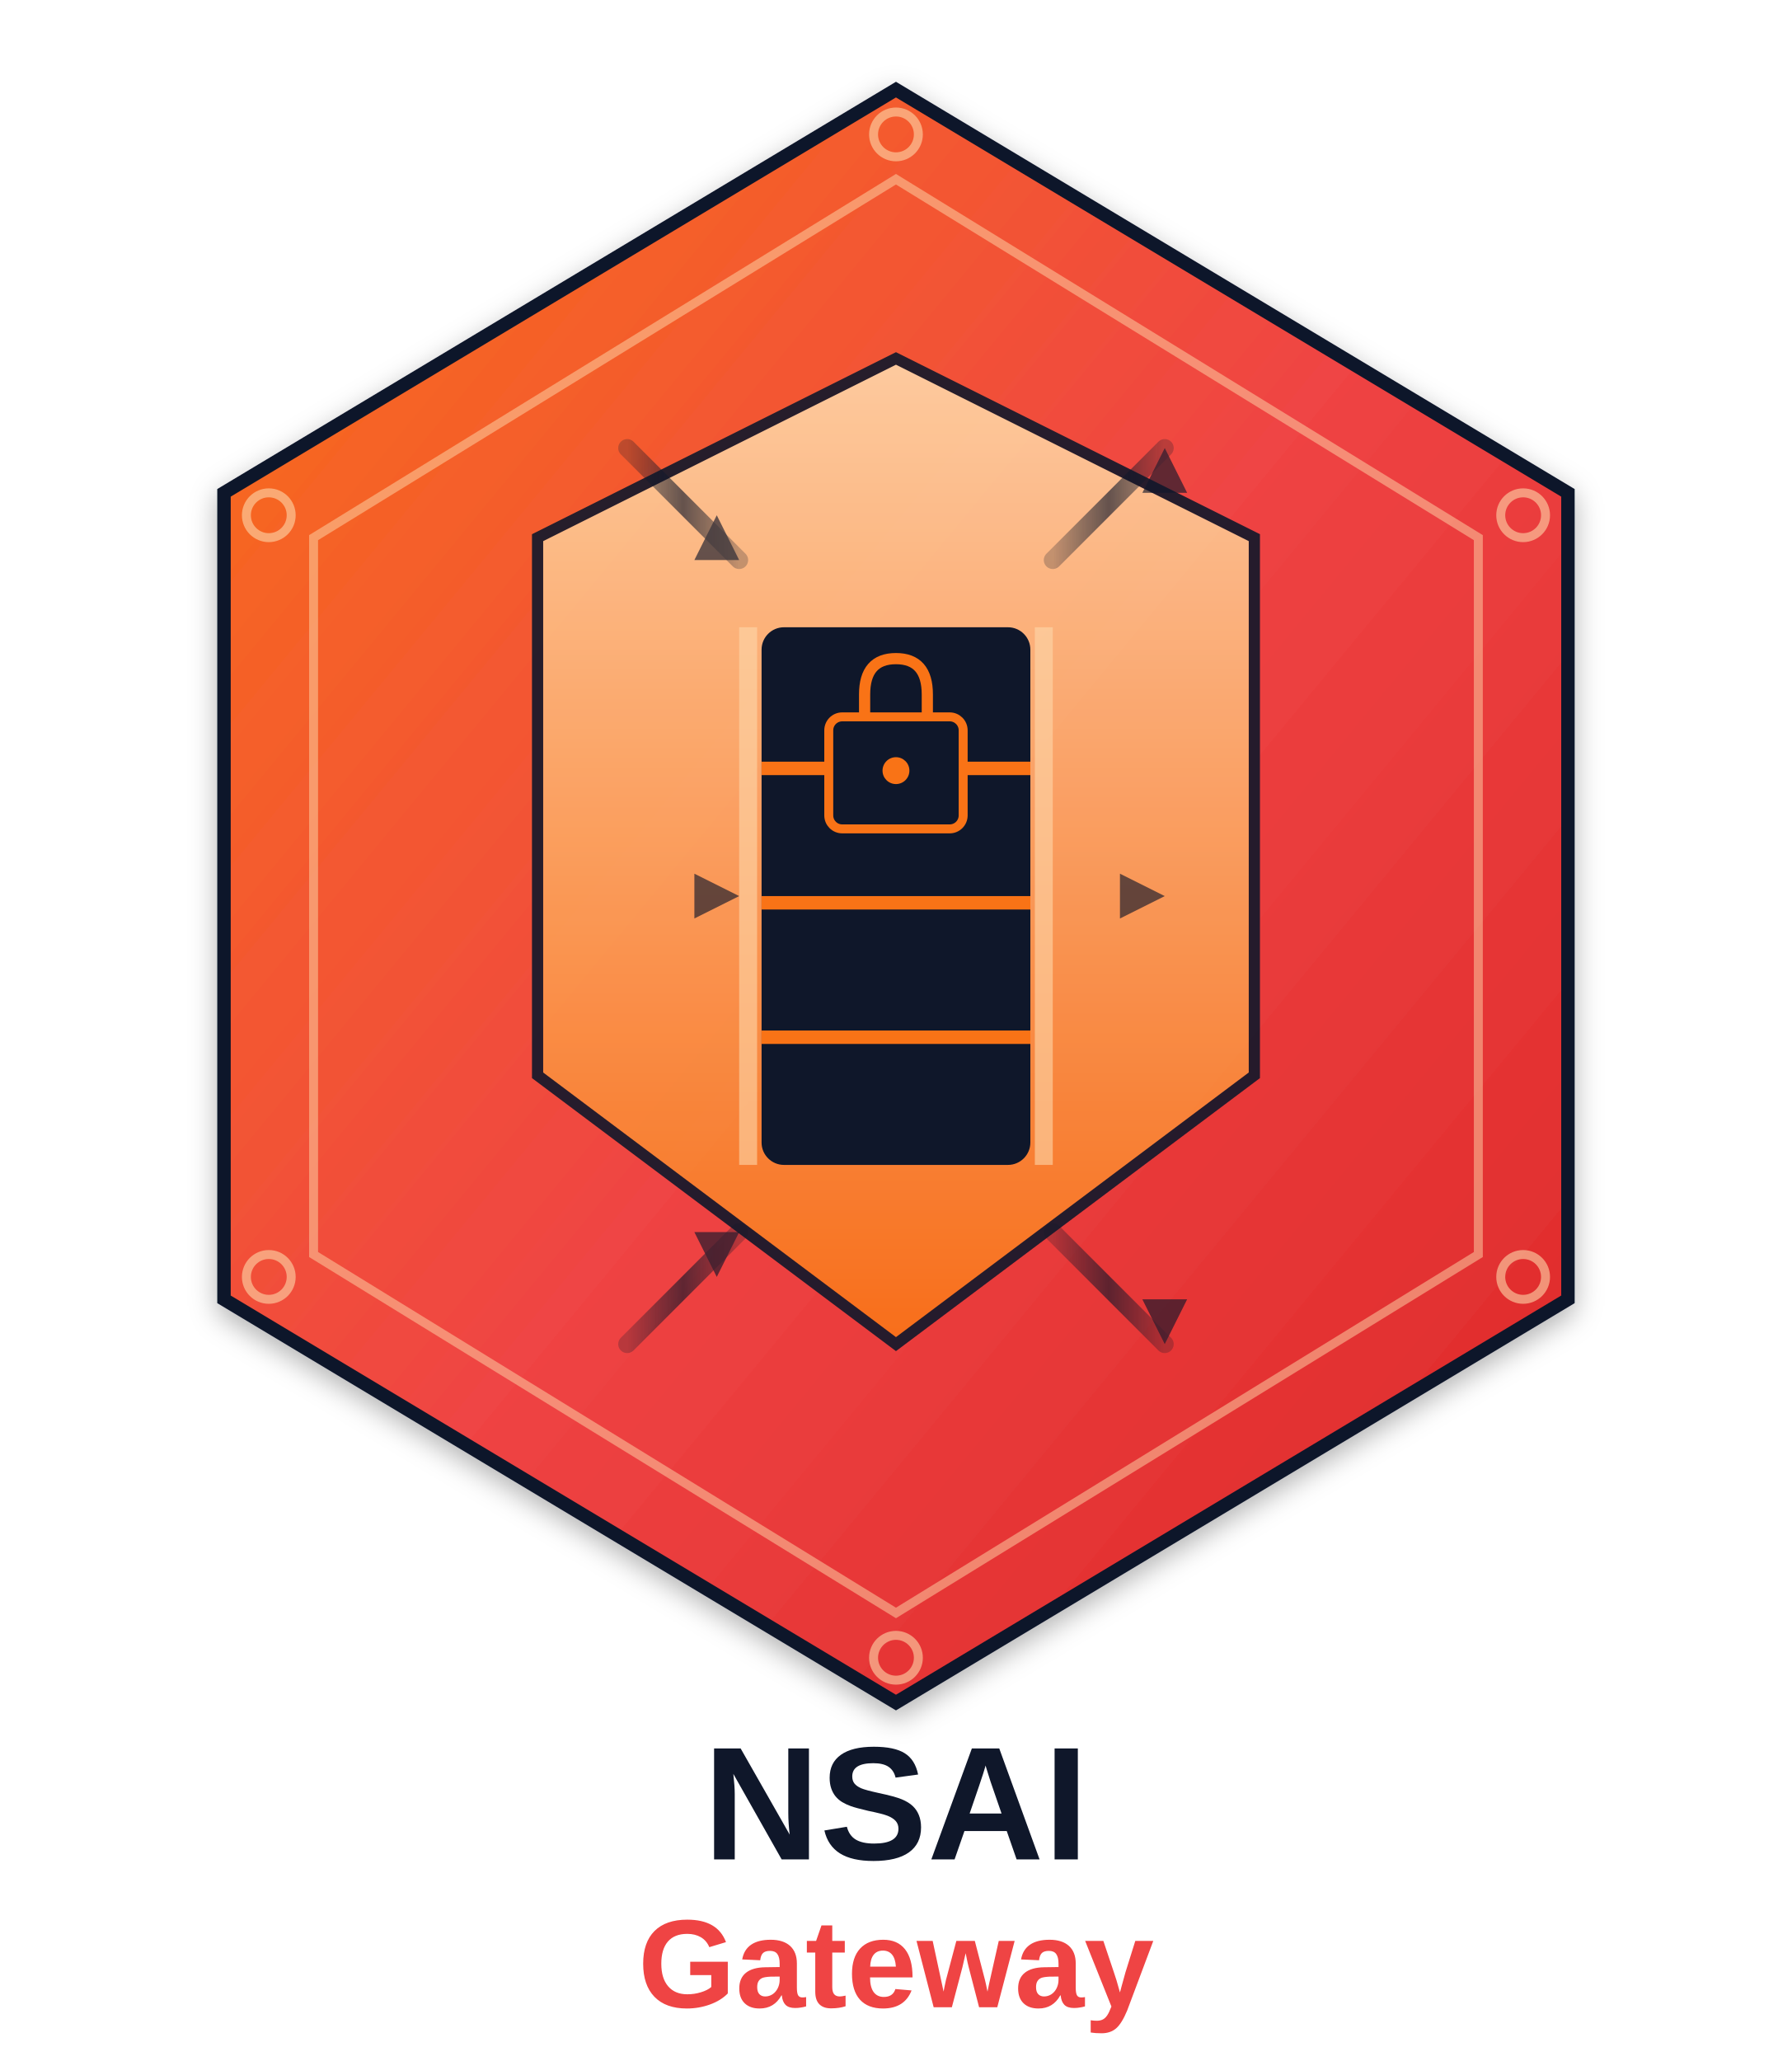
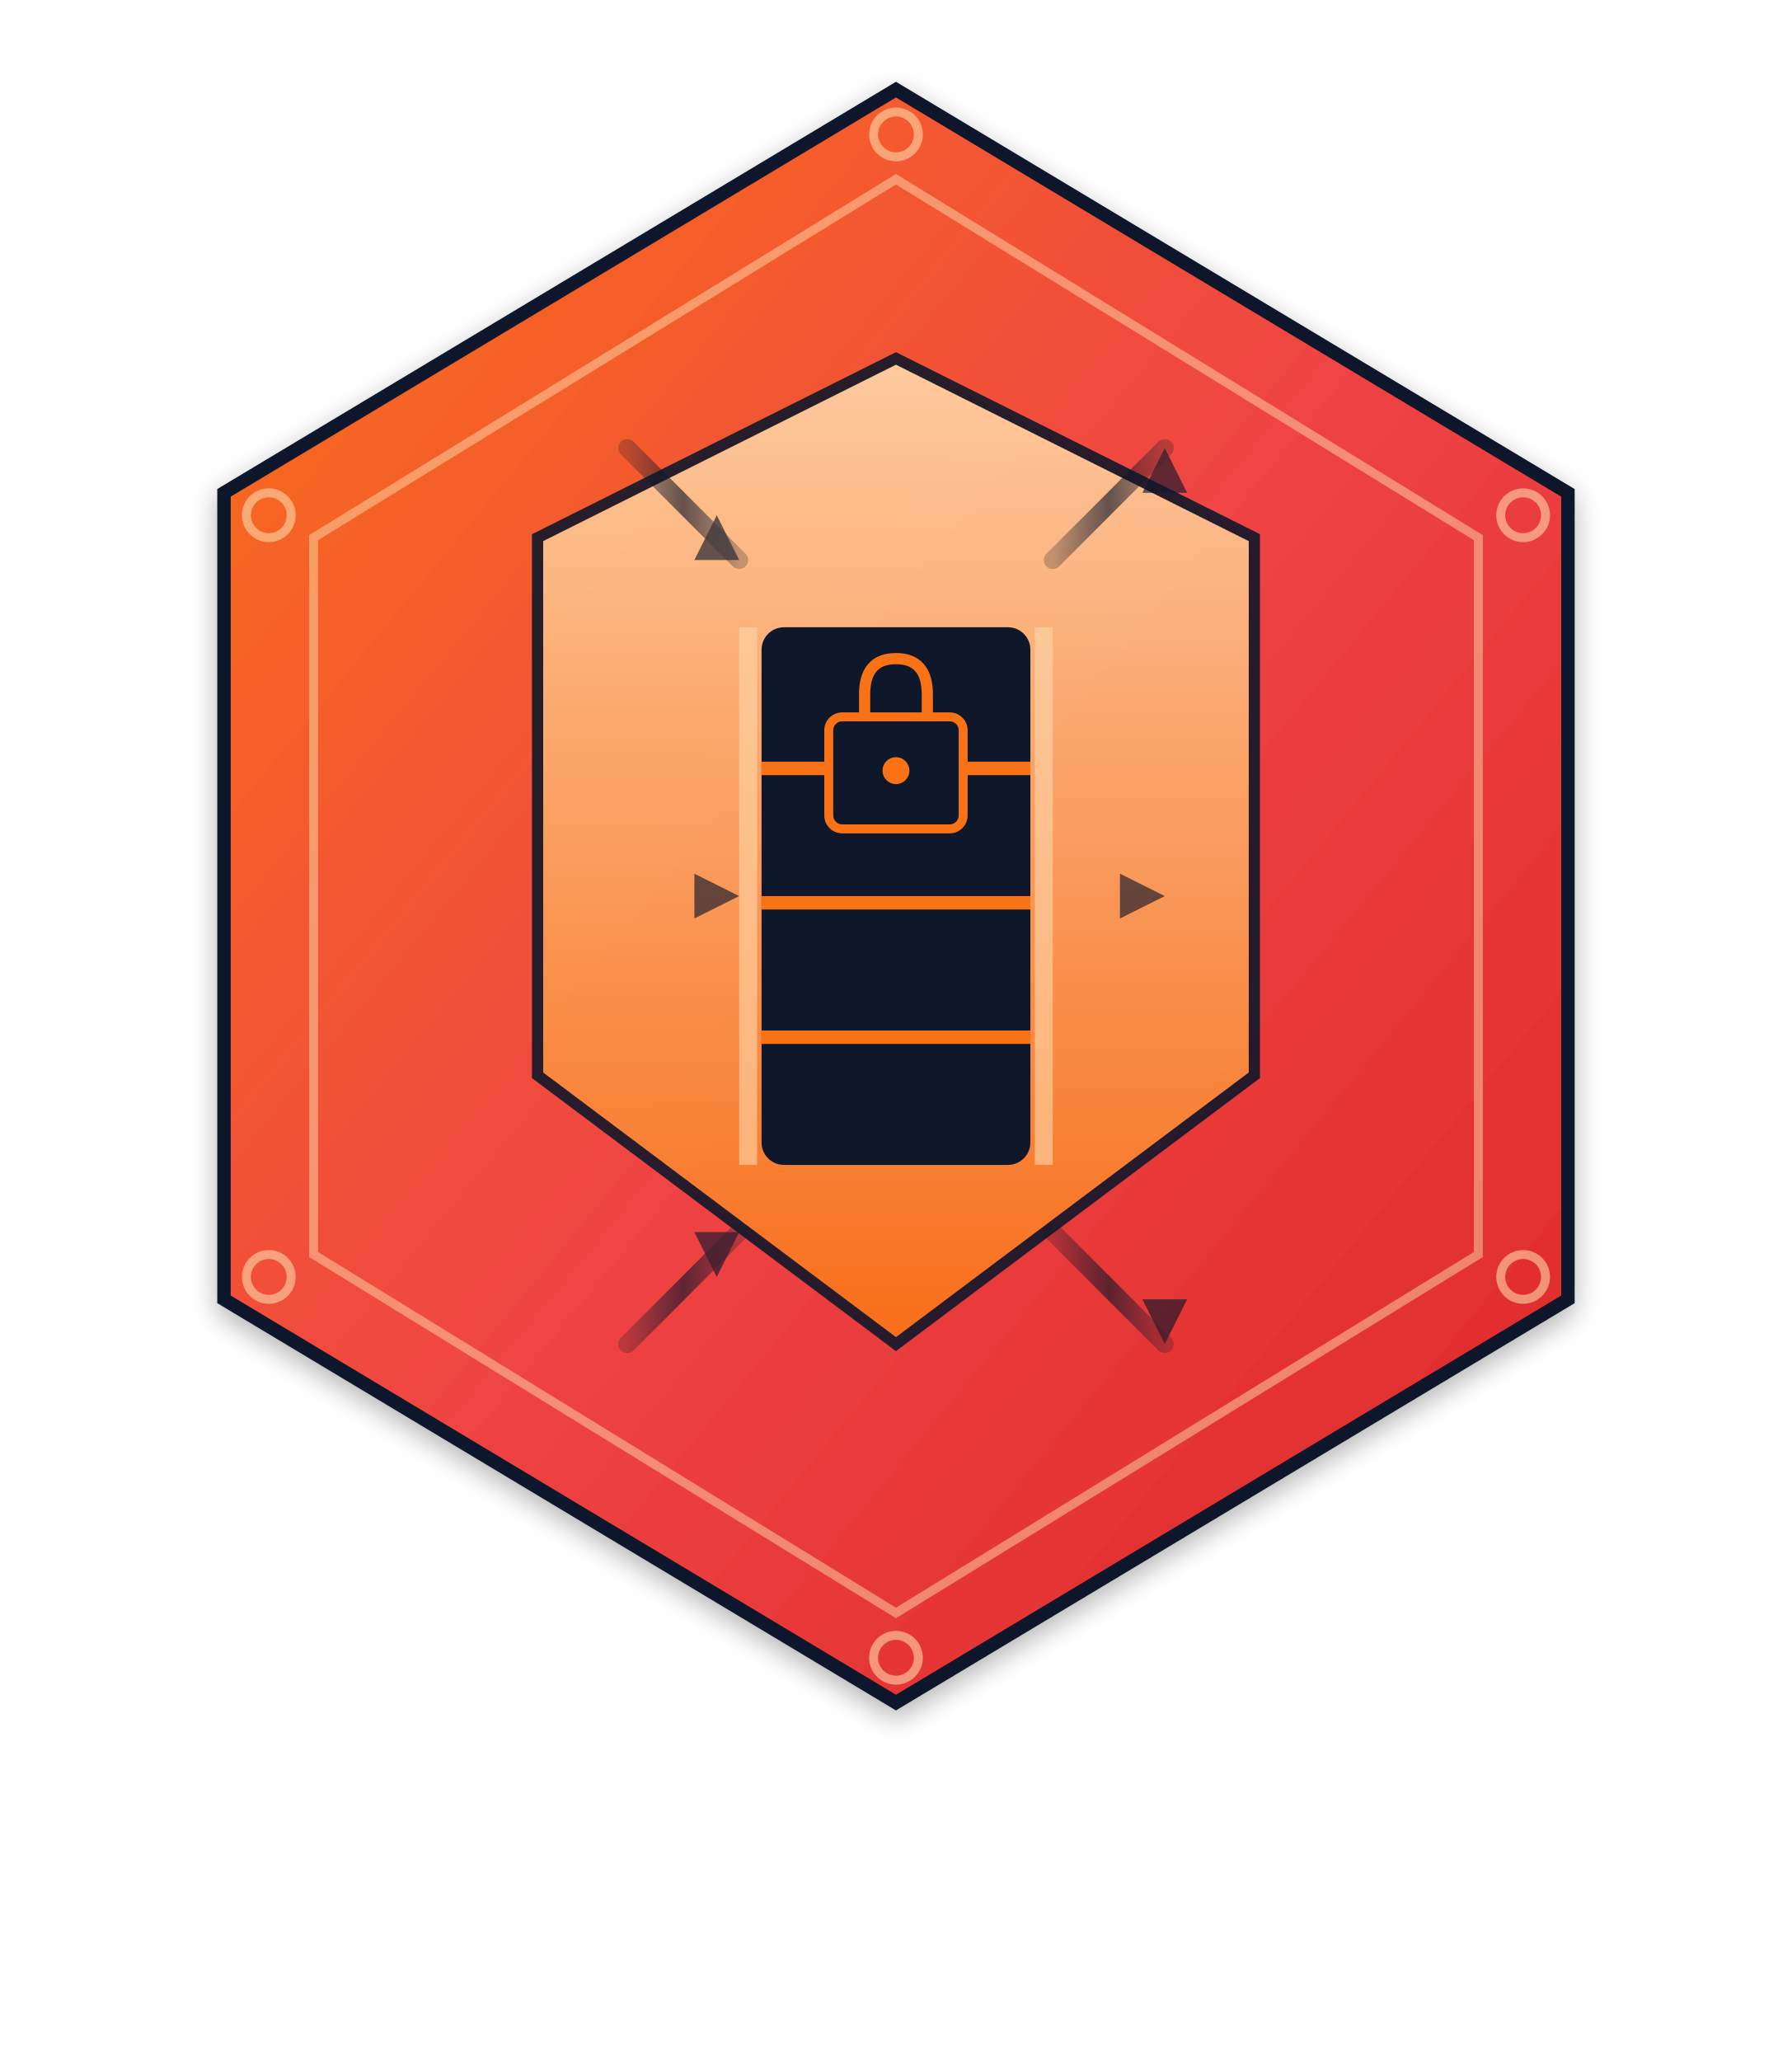
<svg xmlns="http://www.w3.org/2000/svg" width="400" height="460" viewBox="0 0 400 460">
  <defs>
    <linearGradient id="hexGradient" x1="0%" y1="0%" x2="100%" y2="100%">
      <stop offset="0%" style="stop-color:#F97316;stop-opacity:1" />
      <stop offset="50%" style="stop-color:#EF4444;stop-opacity:1" />
      <stop offset="100%" style="stop-color:#DC2626;stop-opacity:1" />
    </linearGradient>
    <linearGradient id="shieldGradient" x1="0%" y1="0%" x2="0%" y2="100%">
      <stop offset="0%" style="stop-color:#FED7AA;stop-opacity:1" />
      <stop offset="100%" style="stop-color:#F97316;stop-opacity:1" />
    </linearGradient>
    <linearGradient id="arrowGradient" x1="0%" y1="0%" x2="100%" y2="0%">
      <stop offset="0%" style="stop-color:#0F172A;stop-opacity:0.3" />
      <stop offset="50%" style="stop-color:#0F172A;stop-opacity:0.8" />
      <stop offset="100%" style="stop-color:#0F172A;stop-opacity:0.3" />
    </linearGradient>
    <filter id="shadow" x="-50%" y="-50%" width="200%" height="200%">
      <feGaussianBlur in="SourceAlpha" stdDeviation="3" />
      <feOffset dx="0" dy="2" result="offsetblur" />
      <feComponentTransfer>
        <feFuncA type="linear" slope="0.3" />
      </feComponentTransfer>
      <feMerge>
        <feMergeNode />
        <feMergeNode in="SourceGraphic" />
      </feMerge>
    </filter>
  </defs>
  <g filter="url(#shadow)">
    <polygon points="200,20 350,110 350,290 200,380 50,290 50,110" fill="url(#hexGradient)" stroke="#0F172A" stroke-width="3" />
  </g>
  <polygon points="200,40 330,120 330,280 200,360 70,280 70,120" fill="none" stroke="#FED7AA" stroke-width="2" opacity="0.5" />
  <g>
    <path d="M 200,80 L 280,120 L 280,240 L 200,300 L 120,240 L 120,120 Z" fill="url(#shieldGradient)" stroke="#0F172A" stroke-width="2.5" opacity="0.9" />
    <rect x="170" y="140" width="60" height="120" fill="#0F172A" rx="5" />
    <rect x="165" y="140" width="4" height="120" fill="#FED7AA" opacity="0.6" />
    <rect x="231" y="140" width="4" height="120" fill="#FED7AA" opacity="0.6" />
    <rect x="170" y="170" width="60" height="3" fill="#F97316" />
    <rect x="170" y="200" width="60" height="3" fill="#F97316" />
    <rect x="170" y="230" width="60" height="3" fill="#F97316" />
  </g>
  <g opacity="0.8">
    <g>
      <line x1="140" y1="100" x2="165" y2="125" stroke="url(#arrowGradient)" stroke-width="4" stroke-linecap="round" />
      <polygon points="165,125 160,115 155,125" fill="#0F172A" opacity="0.8" />
    </g>
    <g>
      <line x1="140" y1="200" x2="165" y2="200" stroke="url(#arrowGradient)" stroke-width="4" stroke-linecap="round" />
      <polygon points="165,200 155,195 155,205" fill="#0F172A" opacity="0.8" />
    </g>
    <g>
      <line x1="140" y1="300" x2="165" y2="275" stroke="url(#arrowGradient)" stroke-width="4" stroke-linecap="round" />
      <polygon points="165,275 160,285 155,275" fill="#0F172A" opacity="0.8" />
    </g>
    <g>
      <line x1="235" y1="125" x2="260" y2="100" stroke="url(#arrowGradient)" stroke-width="4" stroke-linecap="round" />
      <polygon points="260,100 255,110 265,110" fill="#0F172A" opacity="0.8" />
    </g>
    <g>
      <line x1="235" y1="200" x2="260" y2="200" stroke="url(#arrowGradient)" stroke-width="4" stroke-linecap="round" />
      <polygon points="260,200 250,195 250,205" fill="#0F172A" opacity="0.8" />
    </g>
    <g>
      <line x1="235" y1="275" x2="260" y2="300" stroke="url(#arrowGradient)" stroke-width="4" stroke-linecap="round" />
      <polygon points="260,300 255,290 265,290" fill="#0F172A" opacity="0.8" />
    </g>
  </g>
  <g transform="translate(185, 145)">
    <rect x="0" y="15" width="30" height="25" rx="3" fill="#0F172A" stroke="#F97316" stroke-width="2" />
    <path d="M 8,15 L 8,10 Q 8,2 15,2 Q 22,2 22,10 L 22,15" fill="none" stroke="#F97316" stroke-width="2.5" />
    <circle cx="15" cy="27" r="3" fill="#F97316" />
  </g>
  <g stroke="#FED7AA" stroke-width="2" fill="none" opacity="0.6">
    <circle cx="200" cy="30" r="5" />
    <circle cx="340" cy="115" r="5" />
    <circle cx="340" cy="285" r="5" />
    <circle cx="200" cy="370" r="5" />
    <circle cx="60" cy="285" r="5" />
    <circle cx="60" cy="115" r="5" />
  </g>
-   <text x="200" y="415" font-family="Arial, sans-serif" font-size="36" font-weight="bold" fill="#0F172A" text-anchor="middle">NSAI</text>
-   <text x="200" y="448" font-family="Arial, sans-serif" font-size="28" font-weight="600" fill="#EF4444" text-anchor="middle">Gateway</text>
</svg>
